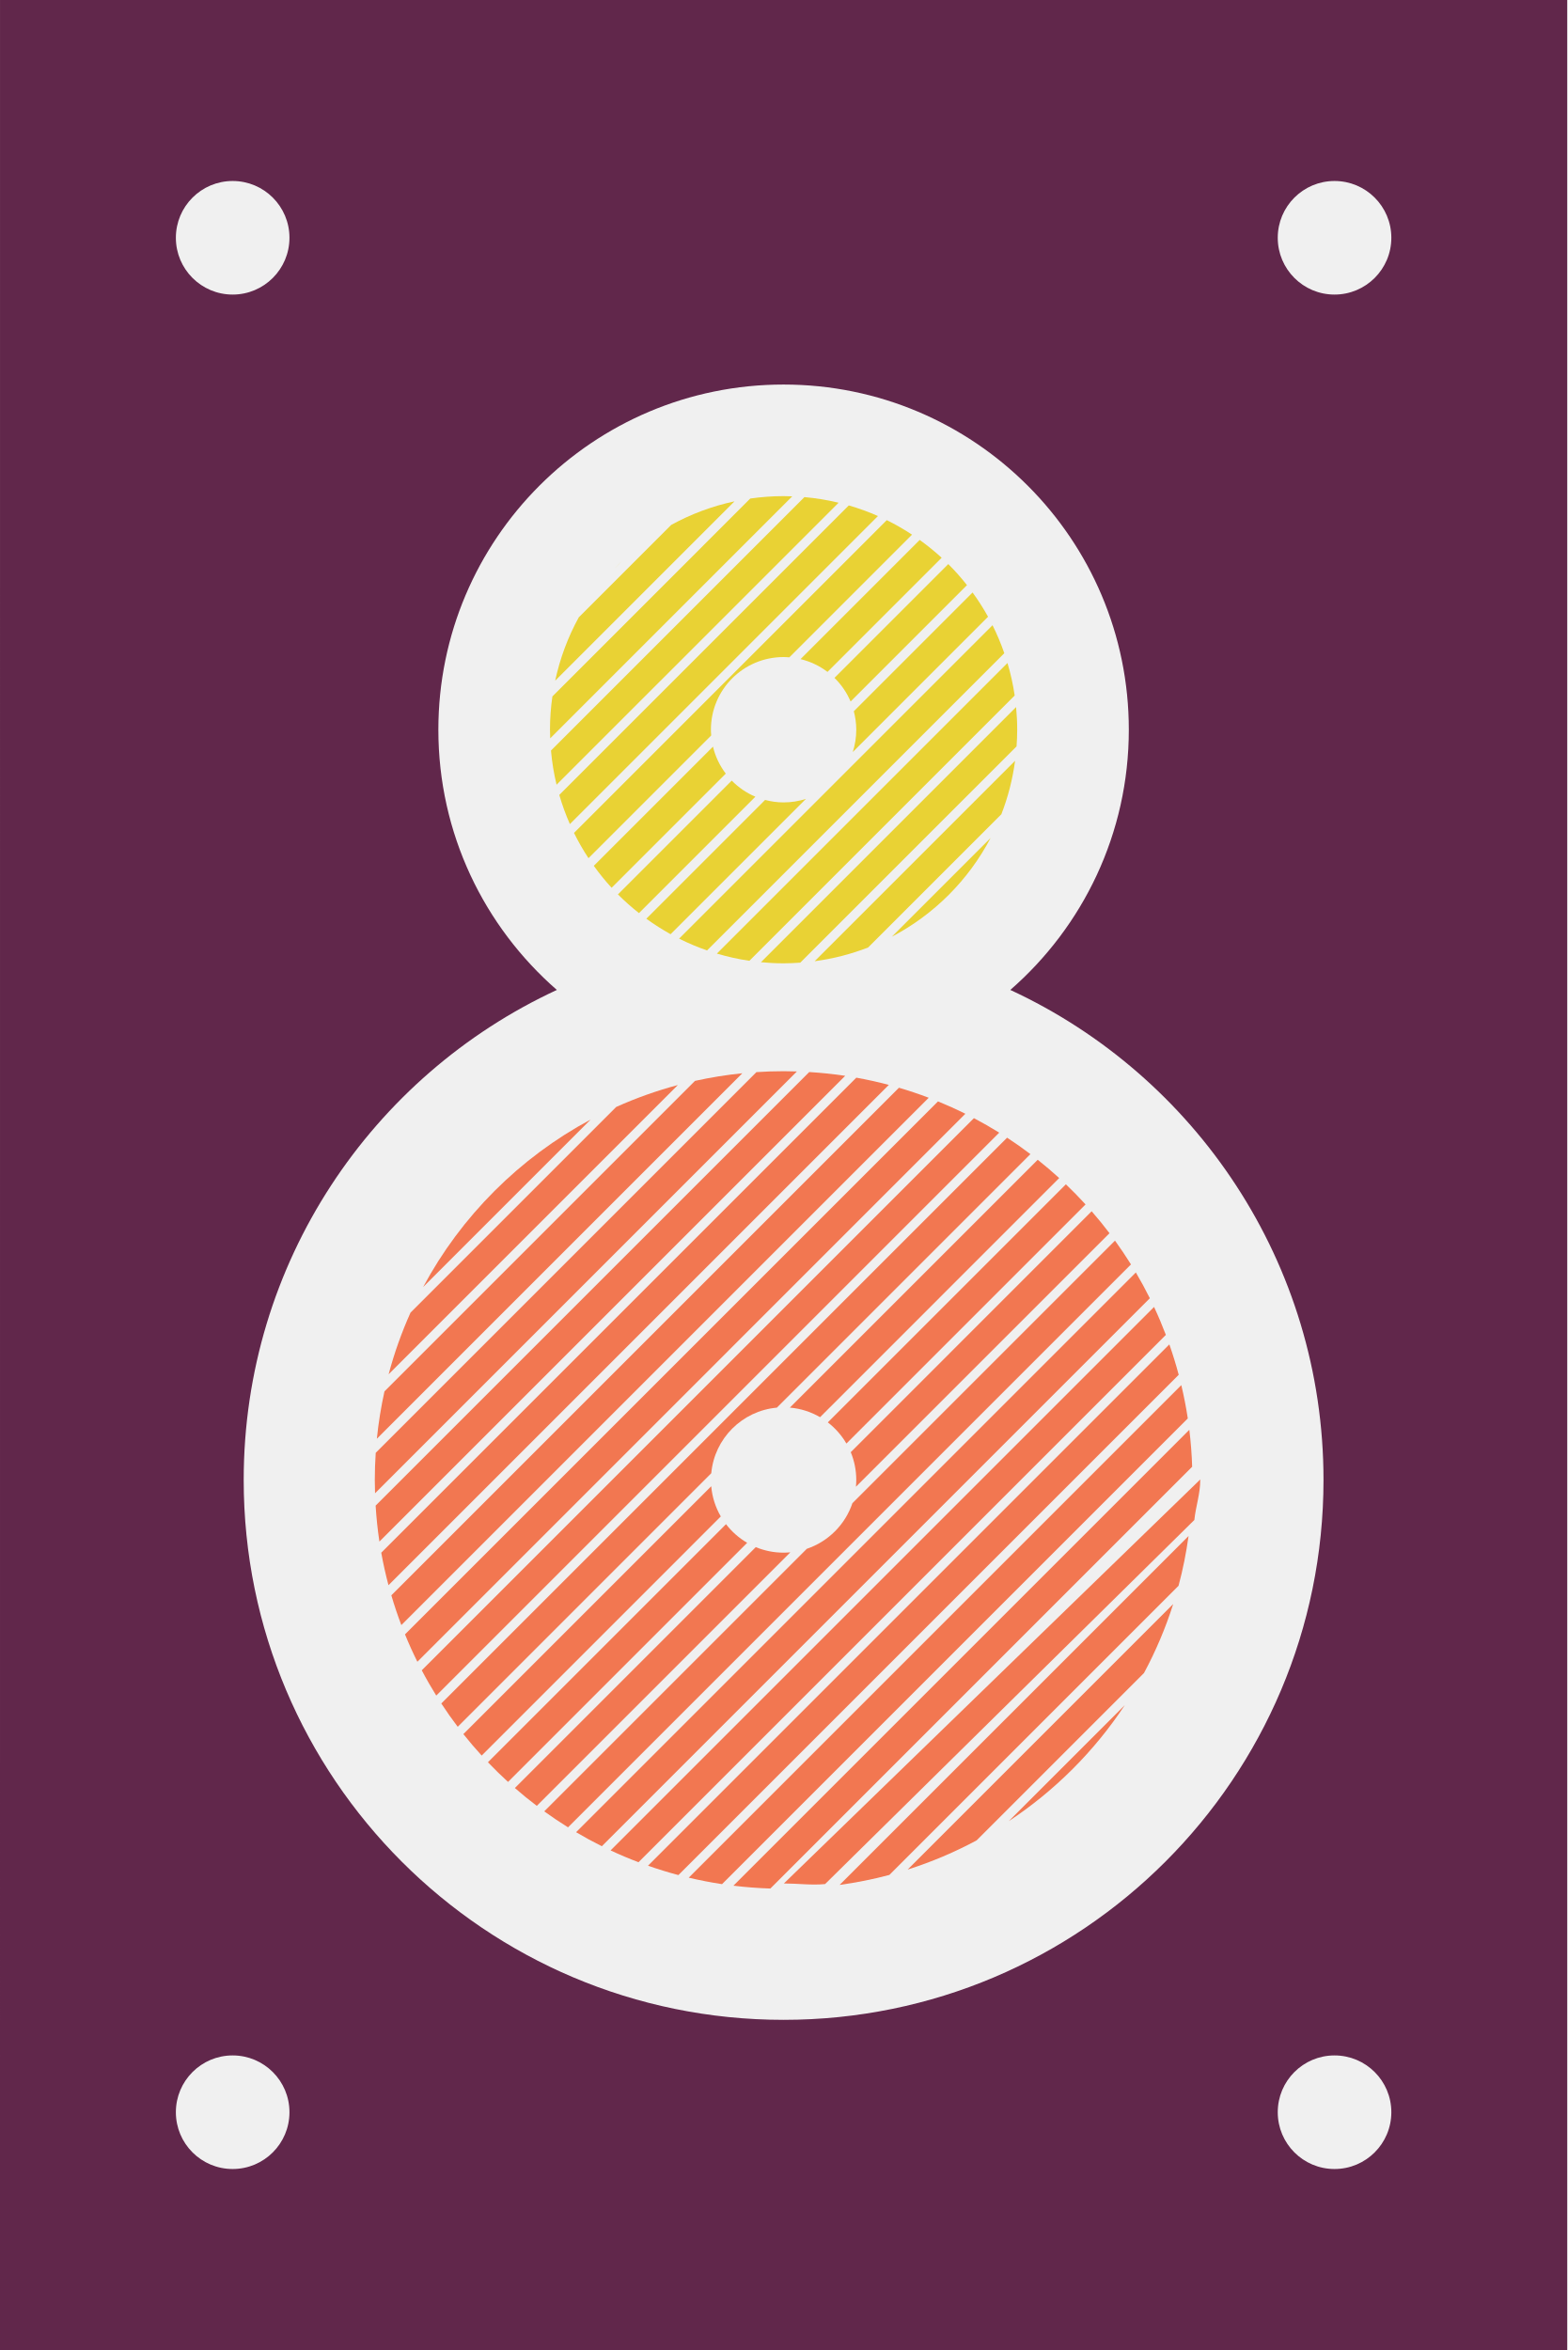
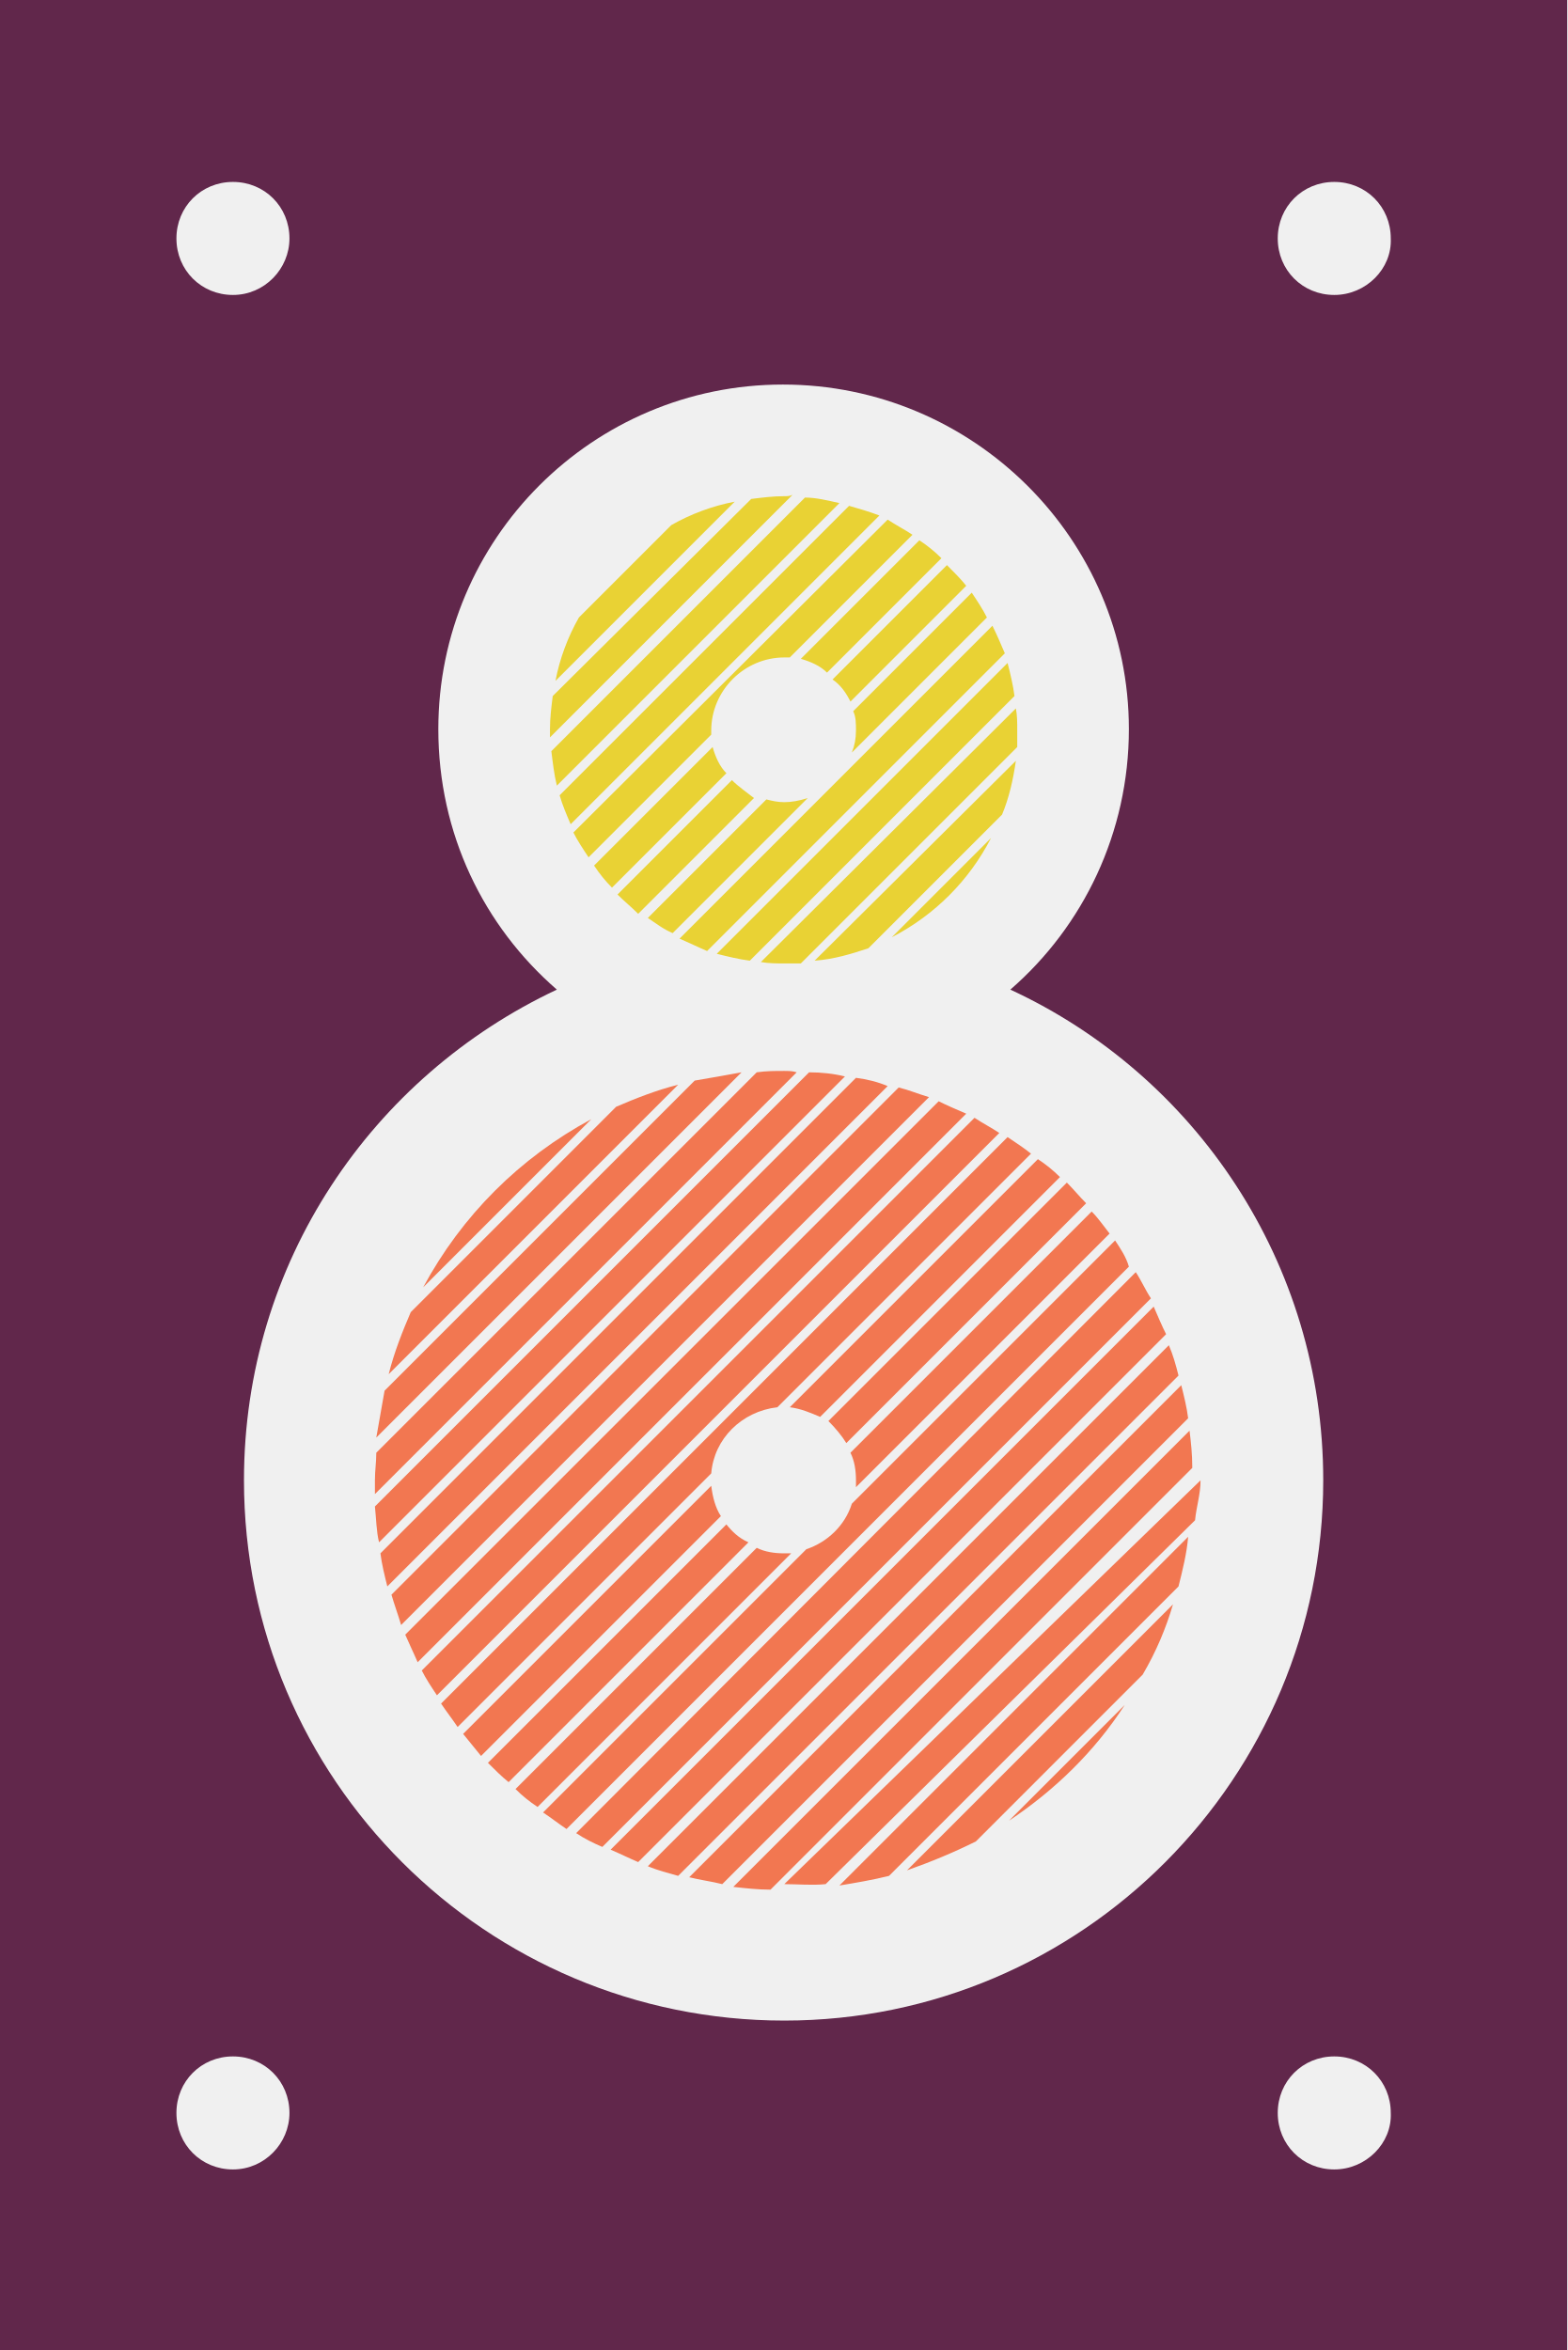
- <svg xmlns="http://www.w3.org/2000/svg" version="1.1" id="Layer_1" x="0px" y="0px" width="113.714px" height="170.522px" viewBox="0 0 113.714 170.522" enable-background="new 0 0 113.714 170.522" xml:space="preserve">
-   <g display="none">
-     <g display="inline">
-       <path fill="#FFFFFF" d="M-2.804-63.175l-0.001,170.522h113.714V-63.175H-2.804z M14.076,94.213c-2.276,0-4.12-1.845-4.12-4.121    c0-2.276,1.844-4.121,4.12-4.121s4.122,1.845,4.122,4.121C18.198,92.369,16.353,94.213,14.076,94.213z M14.077-41.8    c-2.275,0-4.121-1.845-4.121-4.121c0-2.276,1.846-4.121,4.121-4.121c2.275,0,4.121,1.844,4.121,4.121    C18.198-43.645,16.353-41.8,14.077-41.8z M54.052,83.39c-21.635,0-39.174-17.539-39.174-39.173    c0-15.759,9.308-29.343,22.723-35.56c-5.266-4.592-8.598-11.345-8.598-18.881c0-13.834,11.215-25.049,25.049-25.048    c13.835,0,25.05,11.214,25.05,25.048c0,7.536-3.333,14.289-8.599,18.881c13.416,6.217,22.725,19.801,22.725,35.56    C93.227,65.851,75.688,83.39,54.052,83.39z M94.026,94.213c-2.275,0-4.119-1.845-4.119-4.121c0-2.276,1.844-4.121,4.119-4.121    c2.277,0,4.123,1.845,4.123,4.121C98.149,92.369,96.304,94.213,94.026,94.213z M94.026-41.8c-2.275,0-4.119-1.845-4.119-4.121    c0-2.276,1.844-4.121,4.12-4.121c2.276,0,4.122,1.844,4.122,4.121C98.149-43.645,96.304-41.8,94.026-41.8z" />
-     </g>
-     <g display="inline">
-       <path fill="#D0EFEC" d="M93.177,46.208C92.14,66.917,75.02,83.39,54.052,83.39c-21.635,0-39.174-17.539-39.174-39.173    c0-15.759,9.308-29.343,22.723-35.56C33.075,4.709,29.984-0.835,29.203-7.1C15.936-23.486,5.169-41.704-2.804-61.079    l-0.001,168.425h113.714V54.892C104.872,52.268,98.956,49.37,93.177,46.208z M14.076,94.213c-2.276,0-4.12-1.845-4.12-4.121    c0-2.276,1.844-4.121,4.12-4.121s4.122,1.845,4.122,4.121C18.198,92.369,16.353,94.213,14.076,94.213z M94.026,94.213    c-2.275,0-4.119-1.845-4.119-4.121c0-2.276,1.844-4.121,4.119-4.121c2.277,0,4.123,1.845,4.123,4.121    C98.149,92.369,96.304,94.213,94.026,94.213z" />
-     </g>
-     <g display="inline">
-       <path fill="none" stroke="#00C7C4" stroke-width="4.441" stroke-linecap="round" stroke-linejoin="round" stroke-miterlimit="10" d="    M-2.804-63.175l-0.001,170.522h113.714V-63.175H-2.804z M14.076,94.213c-2.276,0-4.12-1.845-4.12-4.121    c0-2.276,1.844-4.121,4.12-4.121s4.122,1.845,4.122,4.121C18.198,92.369,16.353,94.213,14.076,94.213z M14.077-41.8    c-2.275,0-4.121-1.845-4.121-4.121c0-2.276,1.846-4.121,4.121-4.121c2.275,0,4.121,1.844,4.121,4.121    C18.198-43.645,16.353-41.8,14.077-41.8z M54.052,83.39c-21.635,0-39.174-17.539-39.174-39.173    c0-15.759,9.308-29.343,22.723-35.56c-5.266-4.592-8.598-11.345-8.598-18.881c0-13.834,11.215-25.049,25.049-25.048    c13.835,0,25.05,11.214,25.05,25.048c0,7.536-3.333,14.289-8.599,18.881c13.416,6.217,22.725,19.801,22.725,35.56    C93.227,65.851,75.688,83.39,54.052,83.39z M94.026,94.213c-2.275,0-4.119-1.845-4.119-4.121c0-2.276,1.844-4.121,4.119-4.121    c2.277,0,4.123,1.845,4.123,4.121C98.149,92.369,96.304,94.213,94.026,94.213z M94.026-41.8c-2.275,0-4.119-1.845-4.119-4.121    c0-2.276,1.844-4.121,4.12-4.121c2.276,0,4.122,1.844,4.122,4.121C98.149-43.645,96.304-41.8,94.026-41.8z" />
-     </g>
-     <g display="inline">
-       <path fill="#00C7C4" d="M78.81,60.555l-8.42,8.419C73.732,66.765,76.601,63.896,78.81,60.555z" />
-       <path fill="#00C7C4" d="M47.622,15.255L25.091,37.787c-0.248,1.123-0.434,2.269-0.551,3.436l26.518-26.519    C49.892,14.821,48.745,15.007,47.622,15.255z" />
-       <path fill="#00C7C4" d="M41.905,17.149l-14.922,14.92c-0.645,1.435-1.178,2.931-1.59,4.476L46.38,15.558    C44.835,15.971,43.341,16.503,41.905,17.149z" />
-       <path fill="#00C7C4" d="M27.896,30.218l12.157-12.157C34.901,20.824,30.659,25.065,27.896,30.218z" />
-       <path fill="#00C7C4" d="M56.698,39.659l17.351-17.351c-0.503-0.46-1.023-0.902-1.559-1.327L54.507,38.965    C55.302,39.033,56.044,39.278,56.698,39.659z" />
-       <path fill="#00C7C4" d="M53.565,38.967l18.396-18.396c-0.55-0.417-1.113-0.814-1.692-1.193L29.216,60.434    c0.377,0.578,0.775,1.142,1.191,1.691l18.396-18.396C49.034,41.206,51.042,39.198,53.565,38.967z" />
-       <path fill="#00C7C4" d="M58.61,41.572l17.351-17.351c-0.458-0.502-0.935-0.989-1.426-1.459L57.261,40.037    C57.804,40.455,58.264,40.976,58.61,41.572z" />
-       <path fill="#00C7C4" d="M65.255,16.745L26.581,55.418c0.275,0.675,0.575,1.338,0.898,1.987l39.762-39.763    C66.593,17.32,65.93,17.021,65.255,16.745z" />
-       <path fill="#00C7C4" d="M62.422,15.753L25.591,52.586c0.214,0.731,0.456,1.452,0.725,2.159l38.266-38.265    C63.874,16.211,63.153,15.968,62.422,15.753z" />
-       <path fill="#00C7C4" d="M67.862,17.962L27.798,58.027c0.328,0.625,0.68,1.236,1.051,1.833l40.848-40.848    C69.099,18.641,68.487,18.291,67.862,17.962z" />
-       <path fill="#00C7C4" d="M59.325,44.216c0,0.165-0.01,0.328-0.024,0.489l18.398-18.398c-0.413-0.545-0.845-1.076-1.295-1.591    l-17.479,17.48C59.182,42.82,59.325,43.501,59.325,44.216z" />
-       <path fill="#00C7C4" d="M55.913,14.614L24.45,46.077c0.055,0.881,0.145,1.752,0.275,2.609l33.797-33.797    C57.664,14.76,56.794,14.668,55.913,14.614z" />
-       <path fill="#00C7C4" d="M54.052,14.554c-0.662,0-1.319,0.024-1.971,0.067L24.457,42.245c-0.043,0.652-0.067,1.309-0.067,1.972    c0,0.323,0.008,0.643,0.018,0.963l30.609-30.608C54.696,14.561,54.374,14.554,54.052,14.554z" />
-       <path fill="#00C7C4" d="M59.329,15.023l-34.471,34.47c0.143,0.798,0.32,1.585,0.525,2.359l36.304-36.304    C60.913,15.343,60.126,15.166,59.329,15.023z" />
-       <path fill="#00C7C4" d="M82.909,37.333l-35.74,35.74c0.794,0.188,1.6,0.346,2.416,0.47L83.38,39.749    C83.256,38.932,83.099,38.127,82.909,37.333z" />
-       <path fill="#00C7C4" d="M82.041,34.377L44.214,72.205c0.723,0.254,1.458,0.482,2.205,0.68l36.302-36.301    C82.522,35.836,82.295,35.101,82.041,34.377z" />
-       <path fill="#00C7C4" d="M84.089,44.217c0-0.013,0-0.026,0-0.039l-30.016,29.49c0.014,0-0.004,0,0.01,0    c1.01,0,1.995,0.054,2.98-0.045l26.695-26.463C83.858,46.175,84.089,45.228,84.089,44.217z" />
-       <path fill="#00C7C4" d="M80.933,31.662L41.499,71.096c0.662,0.31,1.338,0.596,2.027,0.857L81.79,33.689    C81.528,33.001,81.242,32.325,80.933,31.662z" />
-       <path fill="#00C7C4" d="M82.321,53.219L63.054,72.486c1.743-0.555,3.416-1.266,5.002-2.117L80.205,58.22    C81.057,56.634,81.767,54.961,82.321,53.219z" />
-       <path fill="#00C7C4" d="M83.437,48.28L58.116,73.6c1.229-0.169,2.436-0.412,3.611-0.726L82.71,51.892    C83.024,50.715,83.267,49.509,83.437,48.28z" />
-       <path fill="#00C7C4" d="M83.491,40.576l-33.08,33.08c0.883,0.107,1.776,0.177,2.68,0.205l30.606-30.605    C83.669,42.351,83.6,41.458,83.491,40.576z" />
-       <path fill="#00C7C4" d="M54.052,49.489c-0.715,0-1.396-0.144-2.018-0.402l-17.48,17.48c0.515,0.45,1.045,0.881,1.591,1.295    l18.397-18.397C54.38,49.48,54.218,49.489,54.052,49.489z" />
-       <path fill="#00C7C4" d="M49.874,47.424L32.599,64.699c0.469,0.492,0.956,0.967,1.458,1.426l17.351-17.351    C50.812,48.427,50.291,47.968,49.874,47.424z" />
-       <path fill="#00C7C4" d="M48.802,44.671L30.817,62.655c0.426,0.534,0.867,1.055,1.328,1.558l17.35-17.351    C49.114,46.208,48.87,45.465,48.802,44.671z" />
-       <path fill="#00C7C4" d="M79.611,29.159L38.995,69.775c0.609,0.36,1.232,0.699,1.869,1.016l39.762-39.762    C80.31,30.392,79.972,29.768,79.611,29.159z" />
-       <path fill="#00C7C4" d="M78.099,26.848L59.046,45.9c-0.524,1.557-1.754,2.786-3.31,3.311L36.685,68.262    c0.561,0.406,1.137,0.792,1.726,1.159l40.847-40.847C78.89,27.984,78.504,27.409,78.099,26.848z" />
-       <path fill="#00C7C4" d="M50.289-6.533l-8.258,8.258c0.481,0.483,0.992,0.934,1.527,1.357l8.446-8.446    C51.356-5.637,50.774-6.038,50.289-6.533z" />
-       <path fill="#00C7C4" d="M69.211-17.807L46.47,4.935c0.654,0.328,1.331,0.614,2.029,0.856l21.568-21.567    C69.825-16.476,69.539-17.153,69.211-17.807z" />
-       <path fill="#00C7C4" d="M70.296-15.067L49.21,6.02c0.766,0.228,1.554,0.405,2.36,0.523l19.249-19.25    C70.702-13.513,70.524-14.301,70.296-15.067z" />
-       <path fill="#00C7C4" d="M69.071-2.37l-7.166,7.166C64.964,3.194,67.47,0.687,69.071-2.37z" />
-       <path fill="#00C7C4" d="M54.052-4.951c-0.464,0-0.912-0.066-1.342-0.179l-8.617,8.618c0.562,0.409,1.148,0.785,1.76,1.124    l9.819-9.818C55.161-5.042,54.618-4.951,54.052-4.951z" />
-       <path fill="#00C7C4" d="M48.929-8.997L40.28-0.348c0.399,0.556,0.83,1.089,1.293,1.592l8.283-8.283    C49.421-7.612,49.101-8.275,48.929-8.997z" />
-       <path fill="#00C7C4" d="M60.186,5.577l9.668-9.668c0.478-1.23,0.815-2.53,0.995-3.88L56.306,6.572    C57.655,6.393,58.955,6.055,60.186,5.577z" />
-       <path fill="#00C7C4" d="M54.052,6.726c0.406,0,0.809-0.019,1.209-0.048L70.955-9.016c0.028-0.399,0.047-0.802,0.047-1.208    c0-0.555-0.028-1.103-0.081-1.644L52.408,6.645C52.949,6.697,53.497,6.726,54.052,6.726z" />
-     </g>
-   </g>
-   <g>
-     <g>
-       <path fill="#61274B" d="M0.001,0L0,170.522h113.714V0H0.001z M16.881,157.389c-2.276,0-4.12-1.845-4.12-4.121    c0-2.276,1.844-4.121,4.12-4.121s4.122,1.845,4.122,4.121C21.003,155.544,19.157,157.389,16.881,157.389z M16.882,21.375    c-2.275,0-4.121-1.845-4.121-4.121c0-2.276,1.846-4.121,4.121-4.121c2.275,0,4.121,1.844,4.121,4.121    C21.003,19.53,19.157,21.375,16.882,21.375z M56.856,146.565c-21.635,0-39.174-17.539-39.174-39.173    c0-15.759,9.308-29.343,22.723-35.56c-5.266-4.592-8.598-11.345-8.598-18.881c0-13.834,11.215-25.049,25.049-25.048    c13.835,0,25.05,11.214,25.05,25.048c0,7.536-3.333,14.289-8.599,18.881c13.416,6.217,22.725,19.801,22.725,35.56    C96.031,129.026,78.492,146.565,56.856,146.565z M96.831,157.389c-2.275,0-4.119-1.845-4.119-4.121    c0-2.276,1.844-4.121,4.119-4.121c2.277,0,4.123,1.845,4.123,4.121C100.954,155.544,99.108,157.389,96.831,157.389z     M96.831,21.375c-2.275,0-4.119-1.845-4.119-4.121c0-2.276,1.844-4.121,4.12-4.121c2.276,0,4.122,1.844,4.122,4.121    C100.954,19.53,99.108,21.375,96.831,21.375z" />
-     </g>
-     <g>
-       <path fill="#F27751" d="M81.614,123.73l-8.42,8.419C76.537,129.94,79.405,127.072,81.614,123.73z" />
-       <path fill="#F27751" d="M50.427,78.431l-22.531,22.531c-0.248,1.124-0.434,2.27-0.551,3.436l26.518-26.519    C52.696,77.996,51.55,78.182,50.427,78.431z" />
-       <path fill="#F27751" d="M44.71,80.324l-14.922,14.92c-0.645,1.435-1.178,2.931-1.59,4.476l20.986-20.987    C47.64,79.146,46.145,79.679,44.71,80.324z" />
-       <path fill="#F27751" d="M30.701,93.393l12.157-12.157C37.706,83.999,33.464,88.24,30.701,93.393z" />
-       <path fill="#F27751" d="M59.503,102.834l17.351-17.351c-0.503-0.46-1.023-0.902-1.559-1.327l-17.983,17.984    C58.106,102.208,58.849,102.454,59.503,102.834z" />
-       <path fill="#F27751" d="M56.37,102.142l18.396-18.396c-0.55-0.417-1.113-0.814-1.692-1.193L32.02,123.609    c0.378,0.578,0.776,1.142,1.192,1.691l18.396-18.396C51.839,104.381,53.847,102.373,56.37,102.142z" />
-       <path fill="#F27751" d="M61.415,104.747l17.351-17.351c-0.458-0.502-0.935-0.989-1.426-1.459l-17.274,17.275    C60.608,103.63,61.068,104.151,61.415,104.747z" />
-       <path fill="#F27751" d="M68.06,79.92l-38.674,38.674c0.275,0.675,0.575,1.338,0.898,1.987l39.762-39.763    C69.397,80.495,68.734,80.196,68.06,79.92z" />
-       <path fill="#F27751" d="M65.227,78.929l-36.832,36.832c0.215,0.731,0.457,1.452,0.726,2.159l38.266-38.265    C66.679,79.386,65.958,79.144,65.227,78.929z" />
-       <path fill="#F27751" d="M70.667,81.137l-40.064,40.065c0.328,0.625,0.68,1.236,1.051,1.833l40.848-40.848    C71.903,81.816,71.292,81.466,70.667,81.137z" />
-       <path fill="#F27751" d="M62.13,107.392c0,0.165-0.01,0.328-0.024,0.489l18.398-18.397c-0.413-0.545-0.845-1.076-1.295-1.591    l-17.479,17.48C61.986,105.995,62.13,106.676,62.13,107.392z" />
-       <path fill="#F27751" d="M58.718,77.79l-31.463,31.462c0.055,0.881,0.145,1.752,0.275,2.609l33.797-33.797    C60.469,77.935,59.599,77.844,58.718,77.79z" />
-       <path fill="#F27751" d="M56.856,77.729c-0.662,0-1.319,0.024-1.971,0.067L27.262,105.42c-0.043,0.652-0.067,1.31-0.067,1.972    c0,0.323,0.008,0.643,0.018,0.963l30.609-30.608C57.501,77.736,57.179,77.729,56.856,77.729z" />
-       <path fill="#F27751" d="M62.134,78.198l-34.471,34.47c0.143,0.798,0.32,1.585,0.525,2.359l36.304-36.304    C63.718,78.518,62.931,78.341,62.134,78.198z" />
-       <path fill="#F27751" d="M85.714,100.509l-35.74,35.74c0.794,0.188,1.6,0.346,2.416,0.47l33.795-33.794    C86.061,102.107,85.903,101.302,85.714,100.509z" />
-       <path fill="#F27751" d="M84.846,97.553L47.019,135.38c0.723,0.254,1.458,0.482,2.205,0.68l36.302-36.301    C85.327,99.011,85.1,98.276,84.846,97.553z" />
-       <path fill="#F27751" d="M87.089,107.392c0-0.013,0-0.026,0-0.038l-30.211,29.315c0.014,0-0.004,0,0.01,0    c1.01,0,1.995,0.141,2.98,0.043l26.793-26.419C86.761,109.307,87.089,108.403,87.089,107.392z" />
-       <path fill="#F27751" d="M83.737,94.837l-39.434,39.434c0.662,0.31,1.338,0.596,2.027,0.857l38.264-38.264    C84.333,96.177,84.047,95.5,83.737,94.837z" />
-       <path fill="#F27751" d="M85.126,116.394l-19.268,19.267c1.743-0.555,3.416-1.266,5.002-2.117l12.149-12.149    C83.861,119.809,84.571,118.137,85.126,116.394z" />
-       <path fill="#F27751" d="M86.241,111.456l-25.32,25.319c1.229-0.169,2.436-0.412,3.611-0.726l20.982-20.982    C85.829,113.89,86.071,112.685,86.241,111.456z" />
-       <path fill="#F27751" d="M86.296,103.751l-33.08,33.08c0.883,0.107,1.776,0.177,2.68,0.205l30.606-30.605    C86.474,105.526,86.404,104.633,86.296,103.751z" />
-       <path fill="#F27751" d="M56.856,112.665c-0.715,0-1.396-0.144-2.018-0.402l-17.48,17.48c0.515,0.45,1.045,0.881,1.591,1.294    l18.397-18.397C57.185,112.655,57.022,112.665,56.856,112.665z" />
-       <path fill="#F27751" d="M52.679,110.599l-17.275,17.275c0.469,0.492,0.956,0.967,1.458,1.426l17.351-17.351    C53.616,111.603,53.096,111.143,52.679,110.599z" />
-       <path fill="#F27751" d="M51.606,107.846L33.622,125.83c0.426,0.534,0.867,1.055,1.328,1.558l17.35-17.351    C51.919,109.383,51.675,108.641,51.606,107.846z" />
-       <path fill="#F27751" d="M82.416,92.334L41.8,132.95c0.609,0.36,1.232,0.699,1.869,1.016l39.762-39.762    C83.114,93.567,82.776,92.943,82.416,92.334z" />
-       <path fill="#F27751" d="M80.903,90.023l-19.053,19.052c-0.524,1.557-1.754,2.786-3.31,3.311l-19.051,19.051    c0.561,0.406,1.137,0.792,1.726,1.159l40.847-40.847C81.694,91.16,81.309,90.584,80.903,90.023z" />
-       <path fill="#E9D234" d="M53.094,56.642L44.836,64.9c0.481,0.483,0.992,0.935,1.527,1.357l8.446-8.446    C54.161,57.538,53.579,57.137,53.094,56.642z" />
-       <path fill="#E9D234" d="M72.016,45.368L49.274,68.11c0.654,0.328,1.331,0.614,2.029,0.856l21.568-21.567    C72.63,46.7,72.344,46.022,72.016,45.368z" />
-       <path fill="#E9D234" d="M51.583,52.951c0-2.913,2.361-5.273,5.273-5.273c0.141,0,0.279,0.01,0.418,0.021l8.902-8.904    c-0.586-0.387-1.198-0.739-1.833-1.052L41.649,60.438c0.313,0.635,0.664,1.247,1.051,1.833l8.904-8.904    C51.594,53.229,51.583,53.092,51.583,52.951z" />
-       <path fill="#E9D234" d="M73.101,48.108L52.015,69.195c0.766,0.228,1.554,0.405,2.36,0.523l19.249-19.25    C73.507,49.662,73.329,48.874,73.101,48.108z" />
-       <path fill="#E9D234" d="M71.876,60.805l-7.166,7.166C67.769,66.369,70.274,63.862,71.876,60.805z" />
-       <path fill="#E9D234" d="M58.368,36.071L39.978,54.462c0.074,0.846,0.211,1.673,0.406,2.479l20.463-20.463    C60.041,36.282,59.214,36.146,58.368,36.071z" />
-       <path fill="#E9D234" d="M56.856,58.225c-0.464,0-0.912-0.066-1.342-0.179l-8.617,8.618c0.562,0.409,1.148,0.785,1.76,1.124    l9.819-9.818C57.966,58.133,57.423,58.225,56.856,58.225z" />
-       <path fill="#E9D234" d="M51.733,54.178l-8.648,8.649c0.399,0.556,0.83,1.089,1.293,1.592l8.283-8.283    C52.226,55.563,51.905,54.9,51.733,54.178z" />
-       <path fill="#E9D234" d="M62.99,68.752l9.668-9.668c0.478-1.23,0.815-2.53,0.995-3.88L59.11,69.748    C60.46,69.568,61.76,69.23,62.99,68.752z" />
-       <path fill="#E9D234" d="M56.856,69.901c0.406,0,0.809-0.02,1.209-0.048L73.76,54.159c0.028-0.399,0.047-0.802,0.047-1.208    c0-0.555-0.028-1.103-0.081-1.644L55.213,69.82C55.754,69.873,56.302,69.901,56.856,69.901z" />
-       <path fill="#E9D234" d="M44.577,41.273l0.602-0.602C44.974,40.867,44.772,41.068,44.577,41.273z" />
-       <path fill="#E9D234" d="M62.13,52.951c0,0.566-0.091,1.109-0.255,1.62l9.817-9.818c-0.338-0.611-0.715-1.199-1.123-1.761    l-8.617,8.617C62.064,52.038,62.13,52.486,62.13,52.951z" />
-       <path fill="#E9D234" d="M61.718,50.903l8.445-8.445c-0.422-0.536-0.873-1.047-1.357-1.527l-8.258,8.258    C61.043,49.673,61.444,50.254,61.718,50.903z" />
-       <path fill="#E9D234" d="M60.042,48.755l8.283-8.283c-0.504-0.462-1.036-0.892-1.593-1.293l-8.648,8.648    C58.807,48,59.47,48.319,60.042,48.755z" />
-       <path fill="#E9D234" d="M56.856,36c-0.82,0-1.627,0.062-2.418,0.175L40.081,50.533c-0.113,0.79-0.175,1.597-0.175,2.417    c0,0.211,0.009,0.419,0.016,0.627l17.562-17.561C57.274,36.009,57.067,36,56.856,36z" />
-       <path fill="#E9D234" d="M48.698,38.092l-6.701,6.701c-0.781,1.421-1.363,2.966-1.713,4.598l13.012-13.013    C51.665,36.727,50.12,37.31,48.698,38.092z" />
-       <path fill="#E9D234" d="M61.588,36.675L40.581,57.682c0.211,0.726,0.468,1.433,0.769,2.115l22.353-22.353    C63.021,37.143,62.314,36.886,61.588,36.675z" />
-     </g>
-   </g>
+ <svg xmlns="http://www.w3.org/2000/svg" version="1.1" x="0" y="0" width="113.7" height="170.5" viewBox="0 0 113.7 170.5" enable-background="new 0 0 113.714 170.522" xml:space="preserve">
+   <path fill="#61274B" d="M0 0L0 170.5h113.7V0H0zM16.9 157.4c-2.3 0-4.1-1.8-4.1-4.1 0-2.3 1.8-4.1 4.1-4.1s4.1 1.8 4.1 4.1C21 155.5 19.2 157.4 16.9 157.4zM16.9 21.4c-2.3 0-4.1-1.8-4.1-4.1 0-2.3 1.8-4.1 4.1-4.1 2.3 0 4.1 1.8 4.1 4.1C21 19.5 19.2 21.4 16.9 21.4zM56.9 146.6c-21.6 0-39.2-17.5-39.2-39.2 0-15.8 9.3-29.3 22.7-35.6 -5.3-4.6-8.6-11.3-8.6-18.9 0-13.8 11.2-25 25-25 13.8 0 25.1 11.2 25.1 25 0 7.5-3.3 14.3-8.6 18.9 13.4 6.2 22.7 19.8 22.7 35.6C96 129 78.5 146.6 56.9 146.6zM96.8 157.4c-2.3 0-4.1-1.8-4.1-4.1 0-2.3 1.8-4.1 4.1-4.1 2.3 0 4.1 1.8 4.1 4.1C101 155.5 99.1 157.4 96.8 157.4zM96.8 21.4c-2.3 0-4.1-1.8-4.1-4.1 0-2.3 1.8-4.1 4.1-4.1 2.3 0 4.1 1.8 4.1 4.1C101 19.5 99.1 21.4 96.8 21.4z" />
+   <path fill="#F27751" d="M81.6 123.7l-8.4 8.4C76.5 129.9 79.4 127.1 81.6 123.7zM50.4 78.4l-22.5 22.5c-0.2 1.1-0.4 2.3-0.6 3.4l26.5-26.5C52.7 78 51.6 78.2 50.4 78.4zM44.7 80.3l-14.9 14.9c-0.6 1.4-1.2 2.9-1.6 4.5l21-21C47.6 79.1 46.1 79.7 44.7 80.3zM30.7 93.4l12.2-12.2C37.7 84 33.5 88.2 30.7 93.4zM59.5 102.8l17.4-17.4c-0.5-0.5-1-0.9-1.6-1.3l-18 18C58.1 102.2 58.8 102.5 59.5 102.8zM56.4 102.1l18.4-18.4c-0.5-0.4-1.1-0.8-1.7-1.2L32 123.6c0.4 0.6 0.8 1.1 1.2 1.7l18.4-18.4C51.8 104.4 53.8 102.4 56.4 102.1zM61.4 104.7l17.4-17.4c-0.5-0.5-0.9-1-1.4-1.5l-17.3 17.3C60.6 103.6 61.1 104.2 61.4 104.7zM68.1 79.9l-38.7 38.7c0.3 0.7 0.6 1.3 0.9 2l39.8-39.8C69.4 80.5 68.7 80.2 68.1 79.9zM65.2 78.9l-36.8 36.8c0.2 0.7 0.5 1.5 0.7 2.2l38.3-38.3C66.7 79.4 66 79.1 65.2 78.9zM70.7 81.1l-40.1 40.1c0.3 0.6 0.7 1.2 1.1 1.8l40.8-40.8C71.9 81.8 71.3 81.5 70.7 81.1zM62.1 107.4c0 0.2 0 0.3 0 0.5l18.4-18.4c-0.4-0.5-0.8-1.1-1.3-1.6l-17.5 17.5C62 106 62.1 106.7 62.1 107.4zM58.7 77.8l-31.5 31.5c0.1 0.9 0.1 1.8 0.3 2.6l33.8-33.8C60.5 77.9 59.6 77.8 58.7 77.8zM56.9 77.7c-0.7 0-1.3 0-2 0.1L27.3 105.4c0 0.7-0.1 1.3-0.1 2 0 0.3 0 0.6 0 1l30.6-30.6C57.5 77.7 57.2 77.7 56.9 77.7zM62.1 78.2l-34.5 34.5c0.1 0.8 0.3 1.6 0.5 2.4l36.3-36.3C63.7 78.5 62.9 78.3 62.1 78.2zM85.7 100.5l-35.7 35.7c0.8 0.2 1.6 0.3 2.4 0.5l33.8-33.8C86.1 102.1 85.9 101.3 85.7 100.5zM84.8 97.6L47 135.4c0.7 0.3 1.5 0.5 2.2 0.7l36.3-36.3C85.3 99 85.1 98.3 84.8 97.6zM87.1 107.4c0 0 0 0 0 0l-30.2 29.3c0 0 0 0 0 0 1 0 2 0.1 3 0l26.8-26.4C86.8 109.3 87.1 108.4 87.1 107.4zM83.7 94.8l-39.4 39.4c0.7 0.3 1.3 0.6 2 0.9l38.3-38.3C84.3 96.2 84 95.5 83.7 94.8zM85.1 116.4l-19.3 19.3c1.7-0.6 3.4-1.3 5-2.1l12.1-12.1C83.9 119.8 84.6 118.1 85.1 116.4zM86.2 111.5l-25.3 25.3c1.2-0.2 2.4-0.4 3.6-0.7l21-21C85.8 113.9 86.1 112.7 86.2 111.5zM86.3 103.8l-33.1 33.1c0.9 0.1 1.8 0.2 2.7 0.2l30.6-30.6C86.5 105.5 86.4 104.6 86.3 103.8zM56.9 112.7c-0.7 0-1.4-0.1-2-0.4l-17.5 17.5c0.5 0.5 1 0.9 1.6 1.3l18.4-18.4C57.2 112.7 57 112.7 56.9 112.7zM52.7 110.6l-17.3 17.3c0.5 0.5 1 1 1.5 1.4l17.4-17.4C53.6 111.6 53.1 111.1 52.7 110.6zM51.6 107.8L33.6 125.8c0.4 0.5 0.9 1.1 1.3 1.6l17.4-17.4C51.9 109.4 51.7 108.6 51.6 107.8zM82.4 92.3L41.8 133c0.6 0.4 1.2 0.7 1.9 1l39.8-39.8C83.1 93.6 82.8 92.9 82.4 92.3zM80.9 90l-19.1 19.1c-0.5 1.6-1.8 2.8-3.3 3.3l-19.1 19.1c0.6 0.4 1.1 0.8 1.7 1.2l40.8-40.8C81.7 91.2 81.3 90.6 80.9 90z" />
+   <path fill="#E9D234" d="M53.1 56.6L44.8 64.9c0.5 0.5 1 0.9 1.5 1.4l8.4-8.4C54.2 57.5 53.6 57.1 53.1 56.6zM72 45.4L49.3 68.1c0.7 0.3 1.3 0.6 2 0.9l21.6-21.6C72.6 46.7 72.3 46 72 45.4zM51.6 53c0-2.9 2.4-5.3 5.3-5.3 0.1 0 0.3 0 0.4 0l8.9-8.9c-0.6-0.4-1.2-0.7-1.8-1.1L41.6 60.4c0.3 0.6 0.7 1.2 1.1 1.8l8.9-8.9C51.6 53.2 51.6 53.1 51.6 53zM73.1 48.1L52 69.2c0.8 0.2 1.6 0.4 2.4 0.5l19.2-19.2C73.5 49.7 73.3 48.9 73.1 48.1zM71.9 60.8l-7.2 7.2C67.8 66.4 70.3 63.9 71.9 60.8zM58.4 36.1L40 54.5c0.1 0.8 0.2 1.7 0.4 2.5l20.5-20.5C60 36.3 59.2 36.1 58.4 36.1zM56.9 58.2c-0.5 0-0.9-0.1-1.3-0.2l-8.6 8.6c0.6 0.4 1.1 0.8 1.8 1.1l9.8-9.8C58 58.1 57.4 58.2 56.9 58.2zM51.7 54.2l-8.6 8.6c0.4 0.6 0.8 1.1 1.3 1.6l8.3-8.3C52.2 55.6 51.9 54.9 51.7 54.2zM63 68.8l9.7-9.7c0.5-1.2 0.8-2.5 1-3.9L59.1 69.7C60.5 69.6 61.8 69.2 63 68.8zM56.9 69.9c0.4 0 0.8 0 1.2 0L73.8 54.2c0-0.4 0-0.8 0-1.2 0-0.6 0-1.1-0.1-1.6L55.2 69.8C55.8 69.9 56.3 69.9 56.9 69.9zM44.6 41.3l0.6-0.6C45 40.9 44.8 41.1 44.6 41.3zM62.1 53c0 0.6-0.1 1.1-0.3 1.6l9.8-9.8c-0.3-0.6-0.7-1.2-1.1-1.8l-8.6 8.6C62.1 52 62.1 52.5 62.1 53zM61.7 50.9l8.4-8.4c-0.4-0.5-0.9-1-1.4-1.5l-8.3 8.3C61 49.7 61.4 50.3 61.7 50.9zM60 48.8l8.3-8.3c-0.5-0.5-1-0.9-1.6-1.3l-8.6 8.6C58.8 48 59.5 48.3 60 48.8zM56.9 36c-0.8 0-1.6 0.1-2.4 0.2L40.1 50.5c-0.1 0.8-0.2 1.6-0.2 2.4 0 0.2 0 0.4 0 0.6l17.6-17.6C57.3 36 57.1 36 56.9 36zM48.7 38.1l-6.7 6.7c-0.8 1.4-1.4 3-1.7 4.6l13-13C51.7 36.7 50.1 37.3 48.7 38.1zM61.6 36.7L40.6 57.7c0.2 0.7 0.5 1.4 0.8 2.1l22.4-22.4C63 37.1 62.3 36.9 61.6 36.7z" />
</svg>
